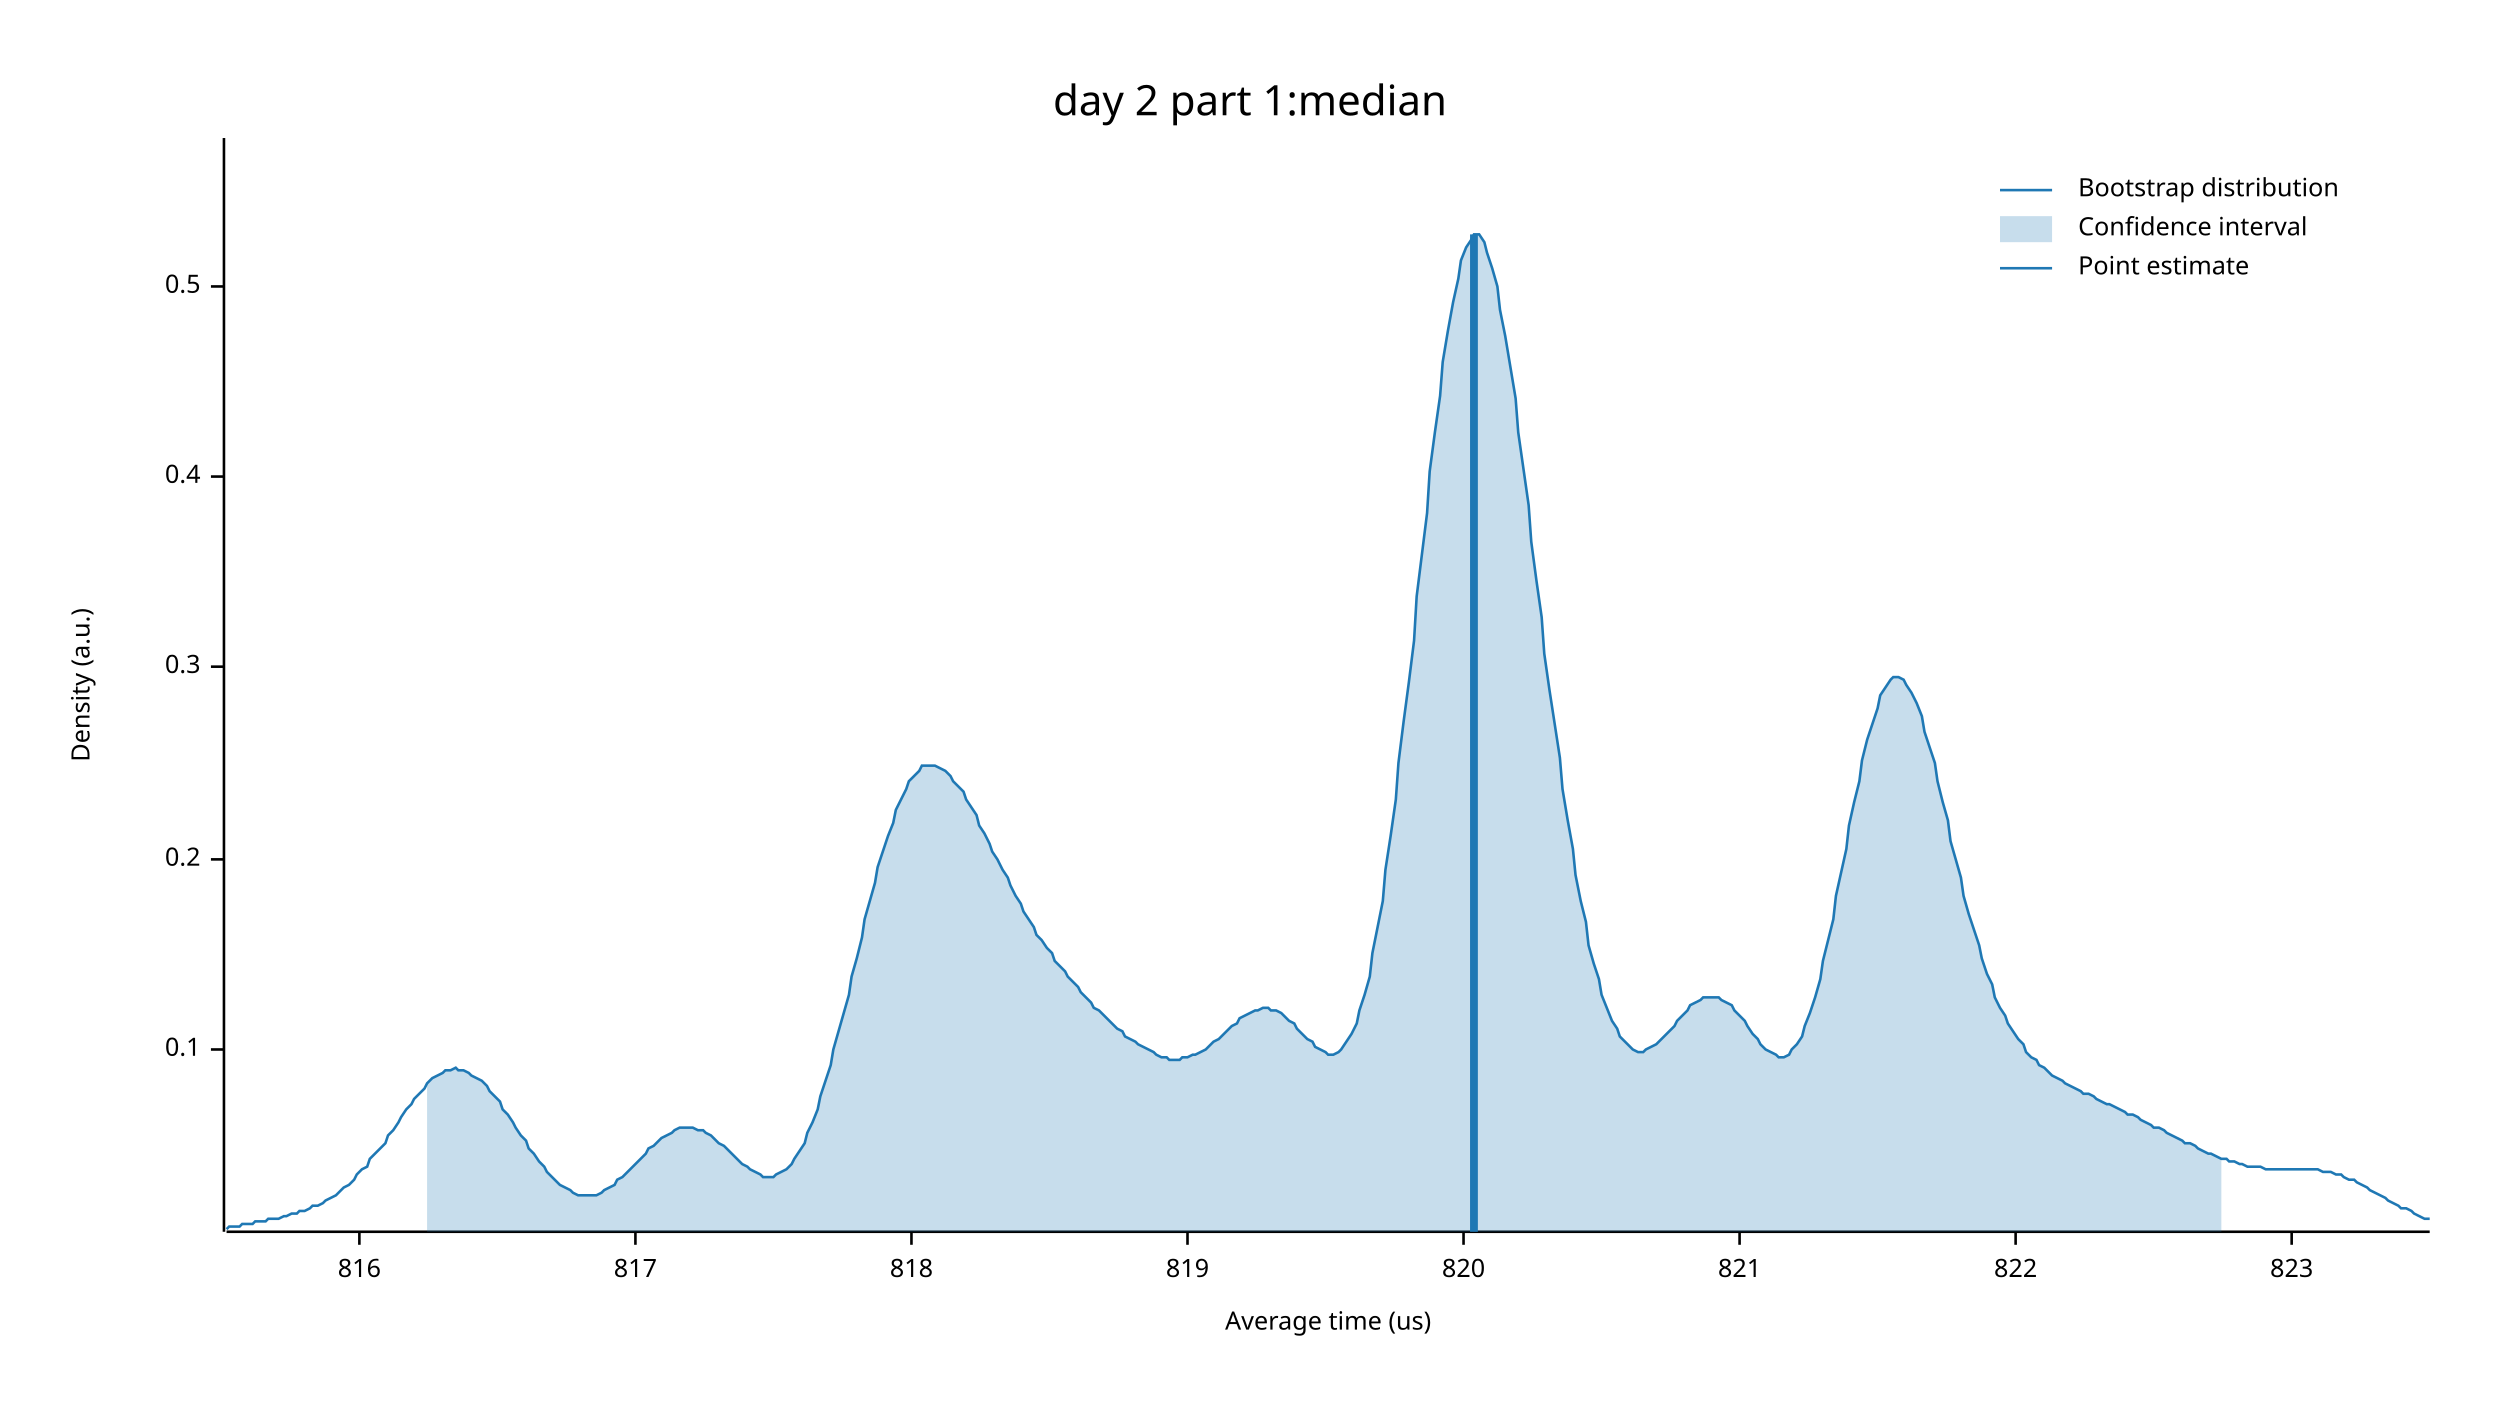
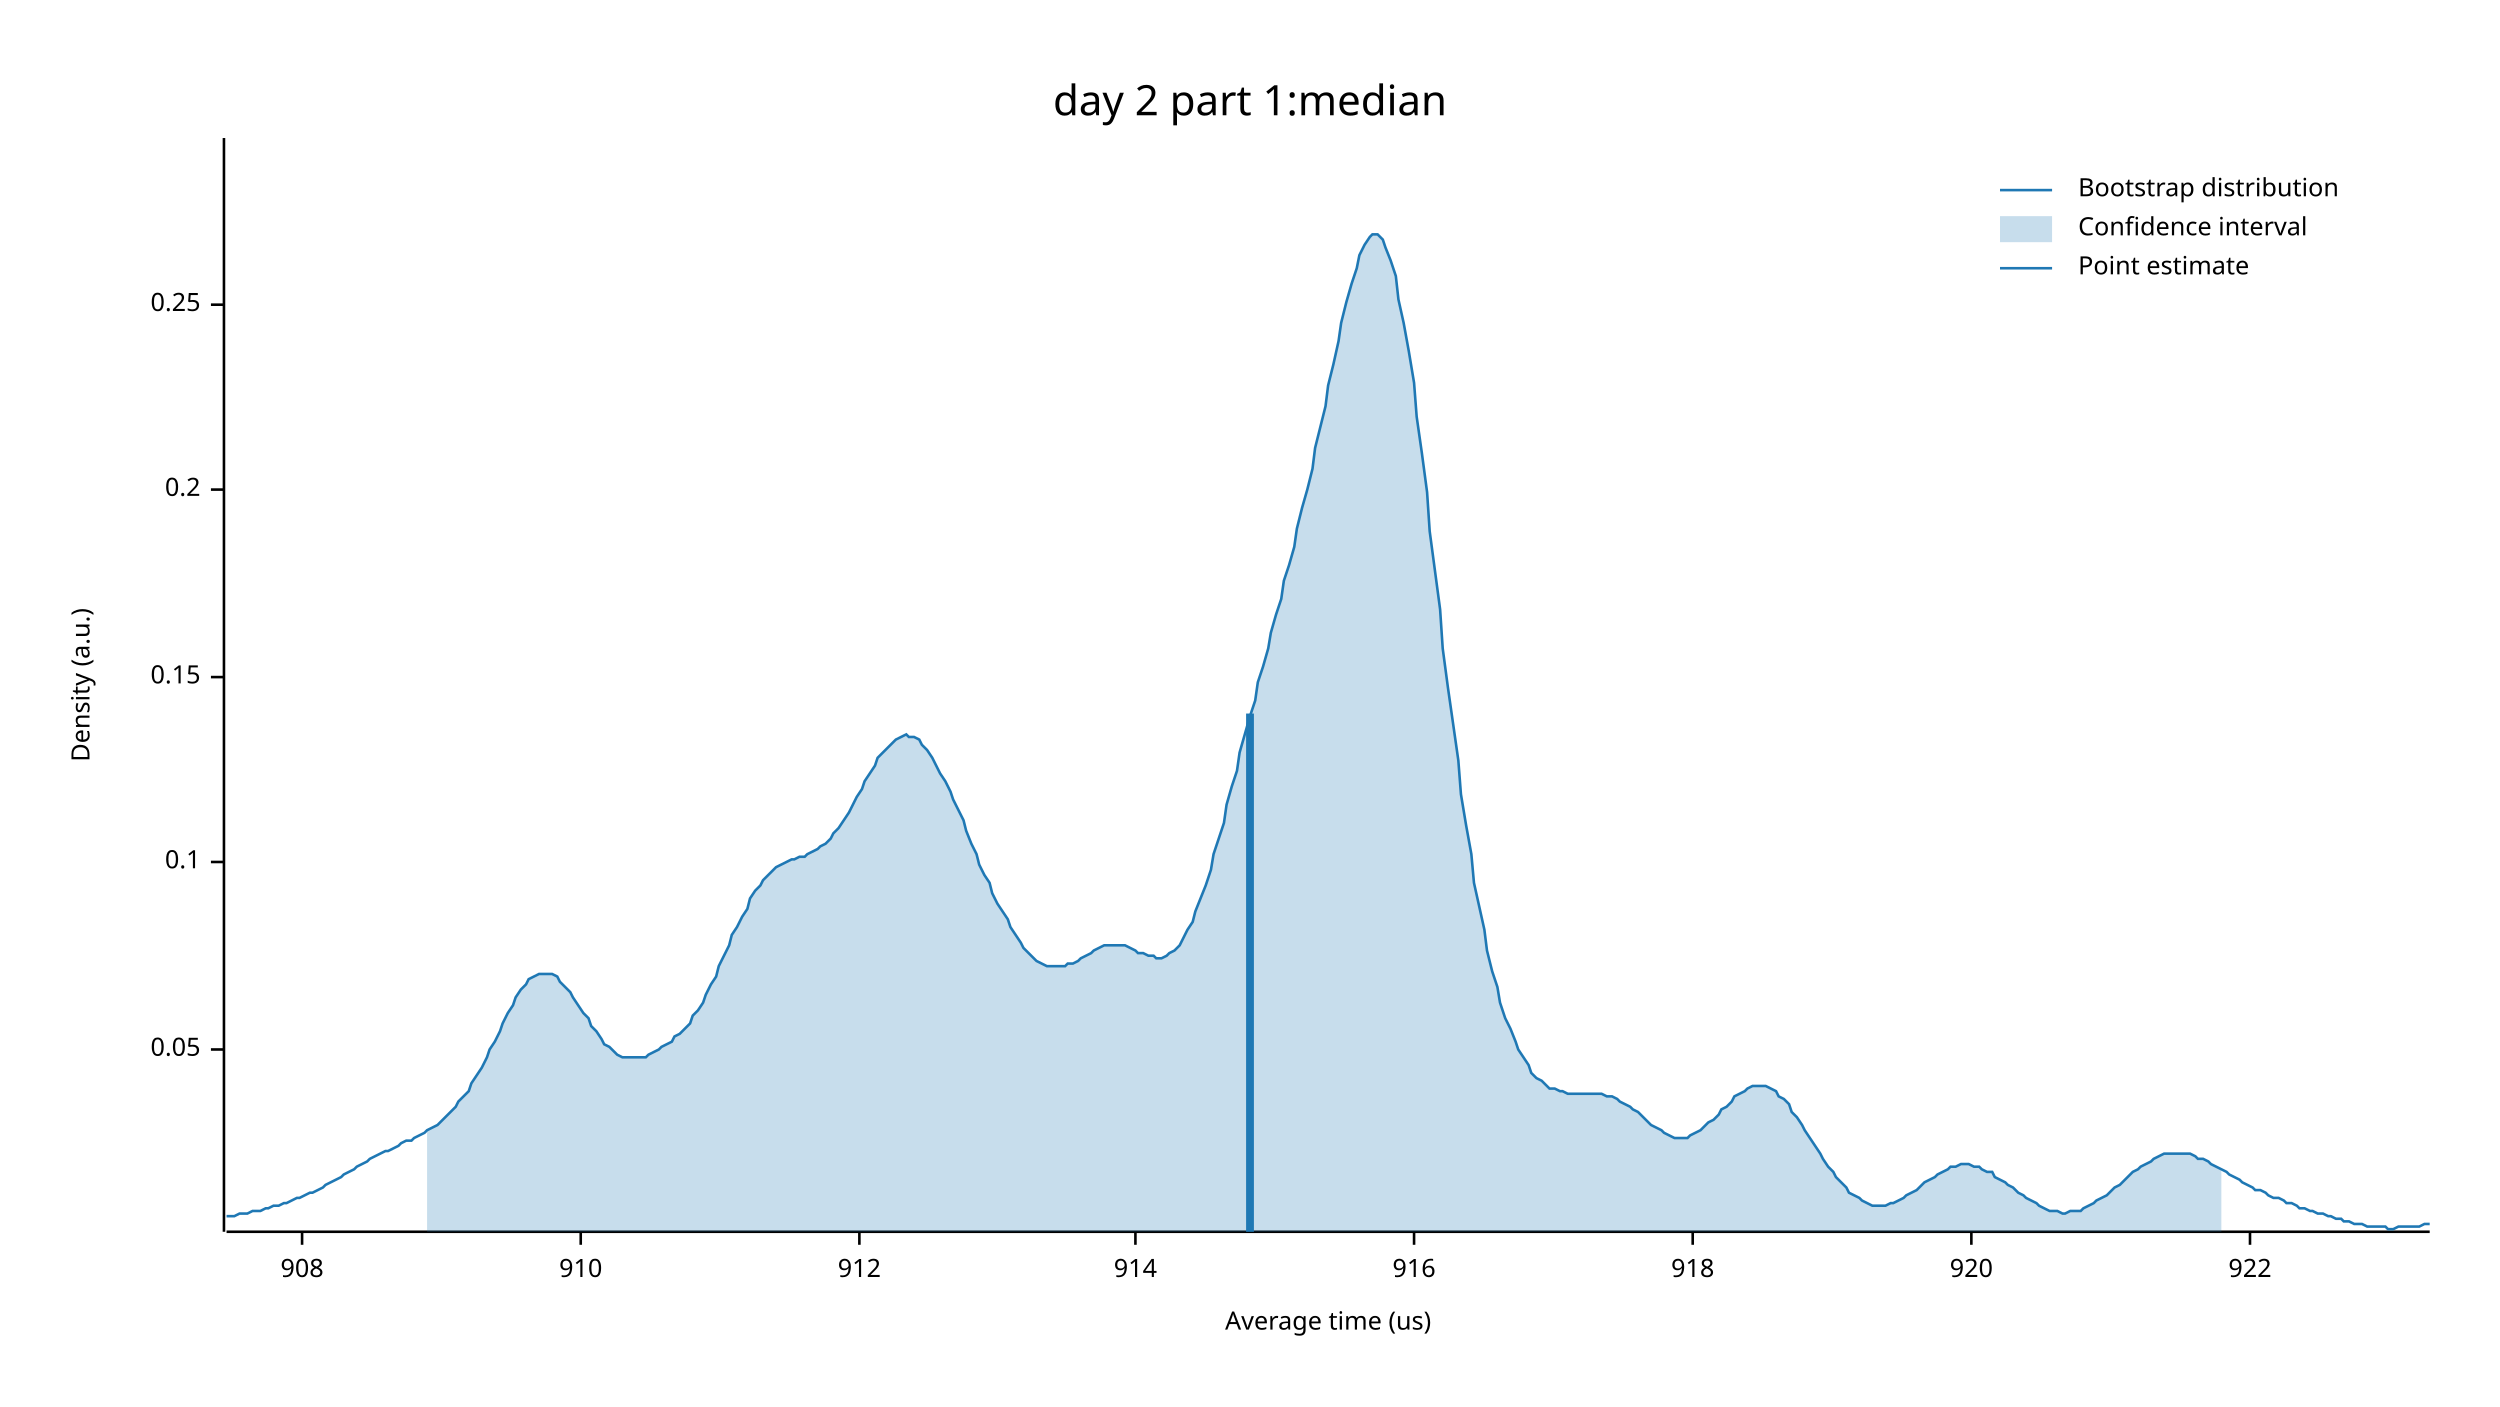
<svg xmlns="http://www.w3.org/2000/svg" width="960" height="540" viewBox="0 0 960 540">
  <text x="480" y="32" dy="0.76em" text-anchor="middle" font-family="sans-serif" font-size="16.129" opacity="1" fill="#000000">
day 2 part 1:median
</text>
  <text x="27" y="263" dy="0.76em" text-anchor="middle" font-family="sans-serif" font-size="9.677" opacity="1" fill="#000000" transform="rotate(270, 27, 263)">
Density (a.u.)
</text>
  <text x="510" y="513" dy="-0.5ex" text-anchor="middle" font-family="sans-serif" font-size="9.677" opacity="1" fill="#000000">
Average time (us)
</text>
  <polyline fill="none" opacity="1" stroke="#000000" stroke-width="1" points="86,53 86,473 " />
  <text x="77" y="403" dy="0.5ex" text-anchor="end" font-family="sans-serif" font-size="9.677" opacity="1" fill="#000000">
+ 0.05
+ </text>
+   <polyline fill="none" opacity="1" stroke="#000000" stroke-width="1" points="81,403 86,403 " />
+   <text x="77" y="331" dy="0.5ex" text-anchor="end" font-family="sans-serif" font-size="9.677" opacity="1" fill="#000000">
0.1
</text>
-   <polyline fill="none" opacity="1" stroke="#000000" stroke-width="1" points="81,403 86,403 " />
-   <text x="77" y="330" dy="0.5ex" text-anchor="end" font-family="sans-serif" font-size="9.677" opacity="1" fill="#000000">
+   <polyline fill="none" opacity="1" stroke="#000000" stroke-width="1" points="81,331 86,331 " />
+   <text x="77" y="260" dy="0.5ex" text-anchor="end" font-family="sans-serif" font-size="9.677" opacity="1" fill="#000000">
+ 0.15
+ </text>
+   <polyline fill="none" opacity="1" stroke="#000000" stroke-width="1" points="81,260 86,260 " />
+   <text x="77" y="188" dy="0.5ex" text-anchor="end" font-family="sans-serif" font-size="9.677" opacity="1" fill="#000000">
0.2
</text>
-   <polyline fill="none" opacity="1" stroke="#000000" stroke-width="1" points="81,330 86,330 " />
-   <text x="77" y="256" dy="0.5ex" text-anchor="end" font-family="sans-serif" font-size="9.677" opacity="1" fill="#000000">
- 0.3
+   <polyline fill="none" opacity="1" stroke="#000000" stroke-width="1" points="81,188 86,188 " />
+   <text x="77" y="117" dy="0.5ex" text-anchor="end" font-family="sans-serif" font-size="9.677" opacity="1" fill="#000000">
+ 0.25
</text>
-   <polyline fill="none" opacity="1" stroke="#000000" stroke-width="1" points="81,256 86,256 " />
-   <text x="77" y="183" dy="0.5ex" text-anchor="end" font-family="sans-serif" font-size="9.677" opacity="1" fill="#000000">
- 0.4
+   <polyline fill="none" opacity="1" stroke="#000000" stroke-width="1" points="81,117 86,117 " />
+   <polyline fill="none" opacity="1" stroke="#000000" stroke-width="1" points="87,473 933,473 " />
+   <text x="116" y="483" dy="0.76em" text-anchor="middle" font-family="sans-serif" font-size="9.677" opacity="1" fill="#000000">
+ 908
</text>
-   <polyline fill="none" opacity="1" stroke="#000000" stroke-width="1" points="81,183 86,183 " />
-   <text x="77" y="110" dy="0.5ex" text-anchor="end" font-family="sans-serif" font-size="9.677" opacity="1" fill="#000000">
- 0.5
+   <polyline fill="none" opacity="1" stroke="#000000" stroke-width="1" points="116,473 116,478 " />
+   <text x="223" y="483" dy="0.76em" text-anchor="middle" font-family="sans-serif" font-size="9.677" opacity="1" fill="#000000">
+ 910
</text>
-   <polyline fill="none" opacity="1" stroke="#000000" stroke-width="1" points="81,110 86,110 " />
-   <polyline fill="none" opacity="1" stroke="#000000" stroke-width="1" points="87,473 933,473 " />
-   <text x="138" y="483" dy="0.76em" text-anchor="middle" font-family="sans-serif" font-size="9.677" opacity="1" fill="#000000">
- 816
+   <polyline fill="none" opacity="1" stroke="#000000" stroke-width="1" points="223,473 223,478 " />
+   <text x="330" y="483" dy="0.76em" text-anchor="middle" font-family="sans-serif" font-size="9.677" opacity="1" fill="#000000">
+ 912
</text>
-   <polyline fill="none" opacity="1" stroke="#000000" stroke-width="1" points="138,473 138,478 " />
-   <text x="244" y="483" dy="0.76em" text-anchor="middle" font-family="sans-serif" font-size="9.677" opacity="1" fill="#000000">
- 817
+   <polyline fill="none" opacity="1" stroke="#000000" stroke-width="1" points="330,473 330,478 " />
+   <text x="436" y="483" dy="0.76em" text-anchor="middle" font-family="sans-serif" font-size="9.677" opacity="1" fill="#000000">
+ 914
</text>
-   <polyline fill="none" opacity="1" stroke="#000000" stroke-width="1" points="244,473 244,478 " />
-   <text x="350" y="483" dy="0.76em" text-anchor="middle" font-family="sans-serif" font-size="9.677" opacity="1" fill="#000000">
- 818
+   <polyline fill="none" opacity="1" stroke="#000000" stroke-width="1" points="436,473 436,478 " />
+   <text x="543" y="483" dy="0.76em" text-anchor="middle" font-family="sans-serif" font-size="9.677" opacity="1" fill="#000000">
+ 916
</text>
-   <polyline fill="none" opacity="1" stroke="#000000" stroke-width="1" points="350,473 350,478 " />
-   <text x="456" y="483" dy="0.76em" text-anchor="middle" font-family="sans-serif" font-size="9.677" opacity="1" fill="#000000">
- 819
+   <polyline fill="none" opacity="1" stroke="#000000" stroke-width="1" points="543,473 543,478 " />
+   <text x="650" y="483" dy="0.76em" text-anchor="middle" font-family="sans-serif" font-size="9.677" opacity="1" fill="#000000">
+ 918
</text>
-   <polyline fill="none" opacity="1" stroke="#000000" stroke-width="1" points="456,473 456,478 " />
-   <text x="562" y="483" dy="0.76em" text-anchor="middle" font-family="sans-serif" font-size="9.677" opacity="1" fill="#000000">
- 820
+   <polyline fill="none" opacity="1" stroke="#000000" stroke-width="1" points="650,473 650,478 " />
+   <text x="757" y="483" dy="0.76em" text-anchor="middle" font-family="sans-serif" font-size="9.677" opacity="1" fill="#000000">
+ 920
</text>
-   <polyline fill="none" opacity="1" stroke="#000000" stroke-width="1" points="562,473 562,478 " />
-   <text x="668" y="483" dy="0.76em" text-anchor="middle" font-family="sans-serif" font-size="9.677" opacity="1" fill="#000000">
- 821
+   <polyline fill="none" opacity="1" stroke="#000000" stroke-width="1" points="757,473 757,478 " />
+   <text x="864" y="483" dy="0.76em" text-anchor="middle" font-family="sans-serif" font-size="9.677" opacity="1" fill="#000000">
+ 922
</text>
-   <polyline fill="none" opacity="1" stroke="#000000" stroke-width="1" points="668,473 668,478 " />
-   <text x="774" y="483" dy="0.76em" text-anchor="middle" font-family="sans-serif" font-size="9.677" opacity="1" fill="#000000">
- 822
- </text>
-   <polyline fill="none" opacity="1" stroke="#000000" stroke-width="1" points="774,473 774,478 " />
-   <text x="880" y="483" dy="0.76em" text-anchor="middle" font-family="sans-serif" font-size="9.677" opacity="1" fill="#000000">
- 823
- </text>
-   <polyline fill="none" opacity="1" stroke="#000000" stroke-width="1" points="880,473 880,478 " />
-   <polyline fill="none" opacity="1" stroke="#1F78B4" stroke-width="1" points="87,472 88,471 90,471 92,471 93,470 95,470 97,470 98,469 100,469 102,469 103,468 105,468 107,468 109,467 110,467 112,466 114,466 115,465 117,465 119,464 120,463 122,463 124,462 125,461 127,460 129,459 131,457 132,456 134,455 136,453 137,451 139,449 141,448 142,445 144,443 146,441 148,439 149,436 151,434 153,431 154,429 156,426 158,424 159,422 161,420 163,418 164,416 166,414 168,413 170,412 171,411 173,411 175,410 176,411 178,411 180,412 181,413 183,414 185,415 187,417 188,419 190,421 192,423 193,426 195,428 197,431 198,433 200,436 202,438 203,441 205,443 207,446 209,448 210,450 212,452 214,454 215,455 217,456 219,457 220,458 222,459 224,459 226,459 227,459 229,459 231,458 232,457 234,456 236,455 237,453 239,452 241,450 242,449 244,447 246,445 248,443 249,441 251,440 253,438 254,437 256,436 258,435 259,434 261,433 263,433 265,433 266,433 268,434 270,434 271,435 273,436 275,438 276,439 278,440 280,442 281,443 283,445 285,447 287,448 288,449 290,450 292,451 293,452 295,452 297,452 298,451 300,450 302,449 304,447 305,445 307,442 309,439 310,435 312,431 314,426 315,421 317,415 319,409 320,403 322,396 324,389 326,382 327,375 329,368 331,360 332,353 334,346 336,339 337,333 339,327 341,321 343,316 344,311 346,307 348,303 349,300 351,298 353,296 354,294 356,294 358,294 359,294 361,295 363,296 365,298 366,300 368,302 370,304 371,307 373,310 375,313 376,317 378,320 380,324 381,327 383,330 385,334 387,337 388,340 390,344 392,347 393,350 395,353 397,356 398,359 400,361 402,364 404,366 405,369 407,371 409,373 410,375 412,377 414,379 415,381 417,383 419,385 420,387 422,388 424,390 426,392 427,393 429,395 431,396 432,398 434,399 436,400 437,401 439,402 441,403 443,404 444,405 446,406 448,406 449,407 451,407 453,407 454,406 456,406 458,405 459,405 461,404 463,403 465,401 466,400 468,399 470,397 471,396 473,394 475,393 476,391 478,390 480,389 482,388 483,388 485,387 487,387 488,388 490,388 492,389 493,390 495,392 497,393 498,395 500,397 502,399 504,400 505,402 507,403 509,404 510,405 512,405 514,404 515,403 517,400 519,397 521,393 522,388 524,382 526,375 527,366 529,356 531,346 532,334 534,321 536,307 537,293 539,277 541,262 543,246 544,229 546,213 548,197 549,181 551,166 553,152 554,139 556,127 558,116 560,107 561,100 563,95 565,92 566,90 568,90 570,93 571,97 573,103 575,110 576,119 578,129 580,141 582,153 583,166 585,180 587,194 588,208 590,223 592,237 593,251 595,265 597,278 599,291 600,303 602,315 604,326 605,336 607,346 609,354 610,363 612,370 614,376 615,382 617,387 619,392 621,395 622,398 624,400 626,402 627,403 629,404 631,404 632,403 634,402 636,401 638,399 639,398 641,396 643,394 644,392 646,390 648,388 649,386 651,385 653,384 654,383 656,383 658,383 660,383 661,384 663,385 665,386 666,388 668,390 670,392 671,394 673,397 675,399 676,401 678,403 680,404 682,405 683,406 685,406 687,405 688,403 690,401 692,398 693,394 695,389 697,383 699,376 700,369 702,361 704,353 705,344 707,335 709,326 710,317 712,308 714,300 715,292 717,284 719,278 721,272 722,267 724,264 726,261 727,260 729,260 731,261 732,263 734,266 736,270 738,275 739,281 741,287 743,293 744,300 746,308 748,315 749,323 751,330 753,337 754,344 756,351 758,357 760,363 761,368 763,374 765,378 766,383 768,387 770,390 771,393 773,396 775,399 777,401 778,404 780,406 782,407 783,409 785,410 787,412 788,413 790,414 792,415 793,416 795,417 797,418 799,419 800,420 802,420 804,421 805,422 807,423 809,424 810,424 812,425 814,426 816,427 817,428 819,428 821,429 822,430 824,431 826,432 827,433 829,433 831,434 832,435 834,436 836,437 838,438 839,439 841,439 843,440 844,441 846,442 848,443 849,443 851,444 853,445 855,445 856,446 858,446 860,447 861,447 863,448 865,448 866,448 868,448 870,449 871,449 873,449 875,449 877,449 878,449 880,449 882,449 883,449 885,449 887,449 888,449 890,449 892,450 894,450 895,450 897,451 899,451 900,452 902,453 904,453 905,454 907,455 909,456 910,457 912,458 914,459 916,460 917,461 919,462 921,463 922,464 924,464 926,465 927,466 929,467 931,468 933,468 " />
-   <polygon opacity="0.25" fill="#1F78B4" points="164,416 166,414 168,413 170,412 171,411 173,411 175,410 176,411 178,411 180,412 181,413 183,414 185,415 187,417 188,419 190,421 192,423 193,426 195,428 197,431 198,433 200,436 202,438 203,441 205,443 207,446 209,448 210,450 212,452 214,454 215,455 217,456 219,457 220,458 222,459 224,459 226,459 227,459 229,459 231,458 232,457 234,456 236,455 237,453 239,452 241,450 242,449 244,447 246,445 248,443 249,441 251,440 253,438 254,437 256,436 258,435 259,434 261,433 263,433 265,433 266,433 268,434 270,434 271,435 273,436 275,438 276,439 278,440 280,442 281,443 283,445 285,447 287,448 288,449 290,450 292,451 293,452 295,452 297,452 298,451 300,450 302,449 304,447 305,445 307,442 309,439 310,435 312,431 314,426 315,421 317,415 319,409 320,403 322,396 324,389 326,382 327,375 329,368 331,360 332,353 334,346 336,339 337,333 339,327 341,321 343,316 344,311 346,307 348,303 349,300 351,298 353,296 354,294 356,294 358,294 359,294 361,295 363,296 365,298 366,300 368,302 370,304 371,307 373,310 375,313 376,317 378,320 380,324 381,327 383,330 385,334 387,337 388,340 390,344 392,347 393,350 395,353 397,356 398,359 400,361 402,364 404,366 405,369 407,371 409,373 410,375 412,377 414,379 415,381 417,383 419,385 420,387 422,388 424,390 426,392 427,393 429,395 431,396 432,398 434,399 436,400 437,401 439,402 441,403 443,404 444,405 446,406 448,406 449,407 451,407 453,407 454,406 456,406 458,405 459,405 461,404 463,403 465,401 466,400 468,399 470,397 471,396 473,394 475,393 476,391 478,390 480,389 482,388 483,388 485,387 487,387 488,388 490,388 492,389 493,390 495,392 497,393 498,395 500,397 502,399 504,400 505,402 507,403 509,404 510,405 512,405 514,404 515,403 517,400 519,397 521,393 522,388 524,382 526,375 527,366 529,356 531,346 532,334 534,321 536,307 537,293 539,277 541,262 543,246 544,229 546,213 548,197 549,181 551,166 553,152 554,139 556,127 558,116 560,107 561,100 563,95 565,92 566,90 568,90 570,93 571,97 573,103 575,110 576,119 578,129 580,141 582,153 583,166 585,180 587,194 588,208 590,223 592,237 593,251 595,265 597,278 599,291 600,303 602,315 604,326 605,336 607,346 609,354 610,363 612,370 614,376 615,382 617,387 619,392 621,395 622,398 624,400 626,402 627,403 629,404 631,404 632,403 634,402 636,401 638,399 639,398 641,396 643,394 644,392 646,390 648,388 649,386 651,385 653,384 654,383 656,383 658,383 660,383 661,384 663,385 665,386 666,388 668,390 670,392 671,394 673,397 675,399 676,401 678,403 680,404 682,405 683,406 685,406 687,405 688,403 690,401 692,398 693,394 695,389 697,383 699,376 700,369 702,361 704,353 705,344 707,335 709,326 710,317 712,308 714,300 715,292 717,284 719,278 721,272 722,267 724,264 726,261 727,260 729,260 731,261 732,263 734,266 736,270 738,275 739,281 741,287 743,293 744,300 746,308 748,315 749,323 751,330 753,337 754,344 756,351 758,357 760,363 761,368 763,374 765,378 766,383 768,387 770,390 771,393 773,396 775,399 777,401 778,404 780,406 782,407 783,409 785,410 787,412 788,413 790,414 792,415 793,416 795,417 797,418 799,419 800,420 802,420 804,421 805,422 807,423 809,424 810,424 812,425 814,426 816,427 817,428 819,428 821,429 822,430 824,431 826,432 827,433 829,433 831,434 832,435 834,436 836,437 838,438 839,439 841,439 843,440 844,441 846,442 848,443 849,443 851,444 853,445 853,473 164,473 " />
-   <polyline fill="none" opacity="1" stroke="#1F78B4" stroke-width="3" points="566,473 566,90 " />
+   <polyline fill="none" opacity="1" stroke="#000000" stroke-width="1" points="864,473 864,478 " />
+   <polyline fill="none" opacity="1" stroke="#1F78B4" stroke-width="1" points="87,467 88,467 90,467 92,466 93,466 95,466 97,465 98,465 100,465 102,464 103,464 105,463 107,463 109,462 110,462 112,461 114,460 115,460 117,459 119,458 120,458 122,457 124,456 125,455 127,454 129,453 131,452 132,451 134,450 136,449 137,448 139,447 141,446 142,445 144,444 146,443 148,442 149,442 151,441 153,440 154,439 156,438 158,438 159,437 161,436 163,435 164,434 166,433 168,432 170,430 171,429 173,427 175,425 176,423 178,421 180,419 181,416 183,413 185,410 187,406 188,403 190,400 192,396 193,393 195,389 197,386 198,383 200,380 202,378 203,376 205,375 207,374 209,374 210,374 212,374 214,375 215,377 217,379 219,381 220,383 222,386 224,389 226,391 227,394 229,396 231,399 232,401 234,402 236,404 237,405 239,406 241,406 242,406 244,406 246,406 248,406 249,405 251,404 253,403 254,402 256,401 258,400 259,398 261,397 263,395 265,393 266,390 268,388 270,385 271,382 273,378 275,375 276,371 278,367 280,363 281,359 283,356 285,352 287,349 288,345 290,342 292,340 293,338 295,336 297,334 298,333 300,332 302,331 304,330 305,330 307,329 309,329 310,328 312,327 314,326 315,325 317,324 319,322 320,320 322,318 324,315 326,312 327,310 329,306 331,303 332,300 334,297 336,294 337,291 339,289 341,287 343,285 344,284 346,283 348,282 349,283 351,283 353,284 354,286 356,288 358,291 359,293 361,297 363,300 365,304 366,307 368,311 370,315 371,319 373,324 375,328 376,332 378,336 380,339 381,343 383,347 385,350 387,353 388,356 390,359 392,362 393,364 395,366 397,368 398,369 400,370 402,371 404,371 405,371 407,371 409,371 410,370 412,370 414,369 415,368 417,367 419,366 420,365 422,364 424,363 426,363 427,363 429,363 431,363 432,363 434,364 436,365 437,366 439,366 441,367 443,367 444,368 446,368 448,367 449,366 451,365 453,363 454,361 456,357 458,354 459,350 461,345 463,340 465,334 466,328 468,322 470,316 471,309 473,302 475,296 476,289 478,282 480,275 482,269 483,262 485,256 487,249 488,243 490,236 492,230 493,223 495,217 497,210 498,203 500,195 502,188 504,180 505,172 507,164 509,156 510,148 512,140 514,131 515,124 517,116 519,109 521,103 522,98 524,94 526,91 527,90 529,90 531,92 532,95 534,100 536,106 537,115 539,124 541,135 543,147 544,160 546,174 548,189 549,204 551,219 553,234 554,249 556,264 558,278 560,292 561,305 563,317 565,328 566,339 568,348 570,357 571,365 573,373 575,379 576,385 578,391 580,395 582,400 583,403 585,406 587,409 588,412 590,414 592,415 593,416 595,418 597,418 599,419 600,419 602,420 604,420 605,420 607,420 609,420 610,420 612,420 614,420 615,420 617,421 619,421 621,422 622,423 624,424 626,425 627,426 629,427 631,429 632,430 634,432 636,433 638,434 639,435 641,436 643,437 644,437 646,437 648,437 649,436 651,435 653,434 654,433 656,431 658,430 660,428 661,426 663,425 665,423 666,421 668,420 670,419 671,418 673,417 675,417 676,417 678,417 680,418 682,419 683,421 685,422 687,424 688,427 690,429 692,432 693,434 695,437 697,440 699,443 700,445 702,448 704,450 705,452 707,454 709,456 710,458 712,459 714,460 715,461 717,462 719,463 721,463 722,463 724,463 726,462 727,462 729,461 731,460 732,459 734,458 736,457 738,455 739,454 741,453 743,452 744,451 746,450 748,449 749,448 751,448 753,447 754,447 756,447 758,448 760,448 761,449 763,450 765,450 766,452 768,453 770,454 771,455 773,456 775,458 777,459 778,460 780,461 782,462 783,463 785,464 787,465 788,465 790,465 792,466 793,466 795,465 797,465 799,465 800,464 802,463 804,462 805,461 807,460 809,459 810,458 812,456 814,455 816,453 817,452 819,450 821,449 822,448 824,447 826,446 827,445 829,444 831,443 832,443 834,443 836,443 838,443 839,443 841,443 843,444 844,445 846,445 848,446 849,447 851,448 853,449 855,450 856,451 858,452 860,453 861,454 863,455 865,456 866,457 868,457 870,458 871,459 873,460 875,460 877,461 878,462 880,462 882,463 883,464 885,464 887,465 888,465 890,466 892,466 894,467 895,467 897,468 899,468 900,469 902,469 904,470 905,470 907,470 909,471 910,471 912,471 914,471 916,471 917,472 919,472 921,471 922,471 924,471 926,471 927,471 929,471 931,470 933,470 " />
+   <polygon opacity="0.25" fill="#1F78B4" points="164,434 166,433 168,432 170,430 171,429 173,427 175,425 176,423 178,421 180,419 181,416 183,413 185,410 187,406 188,403 190,400 192,396 193,393 195,389 197,386 198,383 200,380 202,378 203,376 205,375 207,374 209,374 210,374 212,374 214,375 215,377 217,379 219,381 220,383 222,386 224,389 226,391 227,394 229,396 231,399 232,401 234,402 236,404 237,405 239,406 241,406 242,406 244,406 246,406 248,406 249,405 251,404 253,403 254,402 256,401 258,400 259,398 261,397 263,395 265,393 266,390 268,388 270,385 271,382 273,378 275,375 276,371 278,367 280,363 281,359 283,356 285,352 287,349 288,345 290,342 292,340 293,338 295,336 297,334 298,333 300,332 302,331 304,330 305,330 307,329 309,329 310,328 312,327 314,326 315,325 317,324 319,322 320,320 322,318 324,315 326,312 327,310 329,306 331,303 332,300 334,297 336,294 337,291 339,289 341,287 343,285 344,284 346,283 348,282 349,283 351,283 353,284 354,286 356,288 358,291 359,293 361,297 363,300 365,304 366,307 368,311 370,315 371,319 373,324 375,328 376,332 378,336 380,339 381,343 383,347 385,350 387,353 388,356 390,359 392,362 393,364 395,366 397,368 398,369 400,370 402,371 404,371 405,371 407,371 409,371 410,370 412,370 414,369 415,368 417,367 419,366 420,365 422,364 424,363 426,363 427,363 429,363 431,363 432,363 434,364 436,365 437,366 439,366 441,367 443,367 444,368 446,368 448,367 449,366 451,365 453,363 454,361 456,357 458,354 459,350 461,345 463,340 465,334 466,328 468,322 470,316 471,309 473,302 475,296 476,289 478,282 480,275 482,269 483,262 485,256 487,249 488,243 490,236 492,230 493,223 495,217 497,210 498,203 500,195 502,188 504,180 505,172 507,164 509,156 510,148 512,140 514,131 515,124 517,116 519,109 521,103 522,98 524,94 526,91 527,90 529,90 531,92 532,95 534,100 536,106 537,115 539,124 541,135 543,147 544,160 546,174 548,189 549,204 551,219 553,234 554,249 556,264 558,278 560,292 561,305 563,317 565,328 566,339 568,348 570,357 571,365 573,373 575,379 576,385 578,391 580,395 582,400 583,403 585,406 587,409 588,412 590,414 592,415 593,416 595,418 597,418 599,419 600,419 602,420 604,420 605,420 607,420 609,420 610,420 612,420 614,420 615,420 617,421 619,421 621,422 622,423 624,424 626,425 627,426 629,427 631,429 632,430 634,432 636,433 638,434 639,435 641,436 643,437 644,437 646,437 648,437 649,436 651,435 653,434 654,433 656,431 658,430 660,428 661,426 663,425 665,423 666,421 668,420 670,419 671,418 673,417 675,417 676,417 678,417 680,418 682,419 683,421 685,422 687,424 688,427 690,429 692,432 693,434 695,437 697,440 699,443 700,445 702,448 704,450 705,452 707,454 709,456 710,458 712,459 714,460 715,461 717,462 719,463 721,463 722,463 724,463 726,462 727,462 729,461 731,460 732,459 734,458 736,457 738,455 739,454 741,453 743,452 744,451 746,450 748,449 749,448 751,448 753,447 754,447 756,447 758,448 760,448 761,449 763,450 765,450 766,452 768,453 770,454 771,455 773,456 775,458 777,459 778,460 780,461 782,462 783,463 785,464 787,465 788,465 790,465 792,466 793,466 795,465 797,465 799,465 800,464 802,463 804,462 805,461 807,460 809,459 810,458 812,456 814,455 816,453 817,452 819,450 821,449 822,448 824,447 826,446 827,445 829,444 831,443 832,443 834,443 836,443 838,443 839,443 841,443 843,444 844,445 846,445 848,446 849,447 851,448 853,449 853,473 164,473 " />
+   <polyline fill="none" opacity="1" stroke="#1F78B4" stroke-width="3" points="480,473 480,274 " />
  <text x="798" y="68" dy="0.76em" text-anchor="start" font-family="sans-serif" font-size="9.677" opacity="1" fill="#000000">
Bootstrap distribution
</text>
  <text x="798" y="83" dy="0.76em" text-anchor="start" font-family="sans-serif" font-size="9.677" opacity="1" fill="#000000">
Confidence interval
</text>
  <text x="798" y="98" dy="0.76em" text-anchor="start" font-family="sans-serif" font-size="9.677" opacity="1" fill="#000000">
Point estimate
</text>
  <polyline fill="none" opacity="1" stroke="#1F78B4" stroke-width="1" points="768,73 788,73 " />
  <rect x="768" y="83" width="20" height="10" opacity="0.25" fill="#1F78B4" stroke="none" />
  <polyline fill="none" opacity="1" stroke="#1F78B4" stroke-width="1" points="768,103 788,103 " />
</svg>
